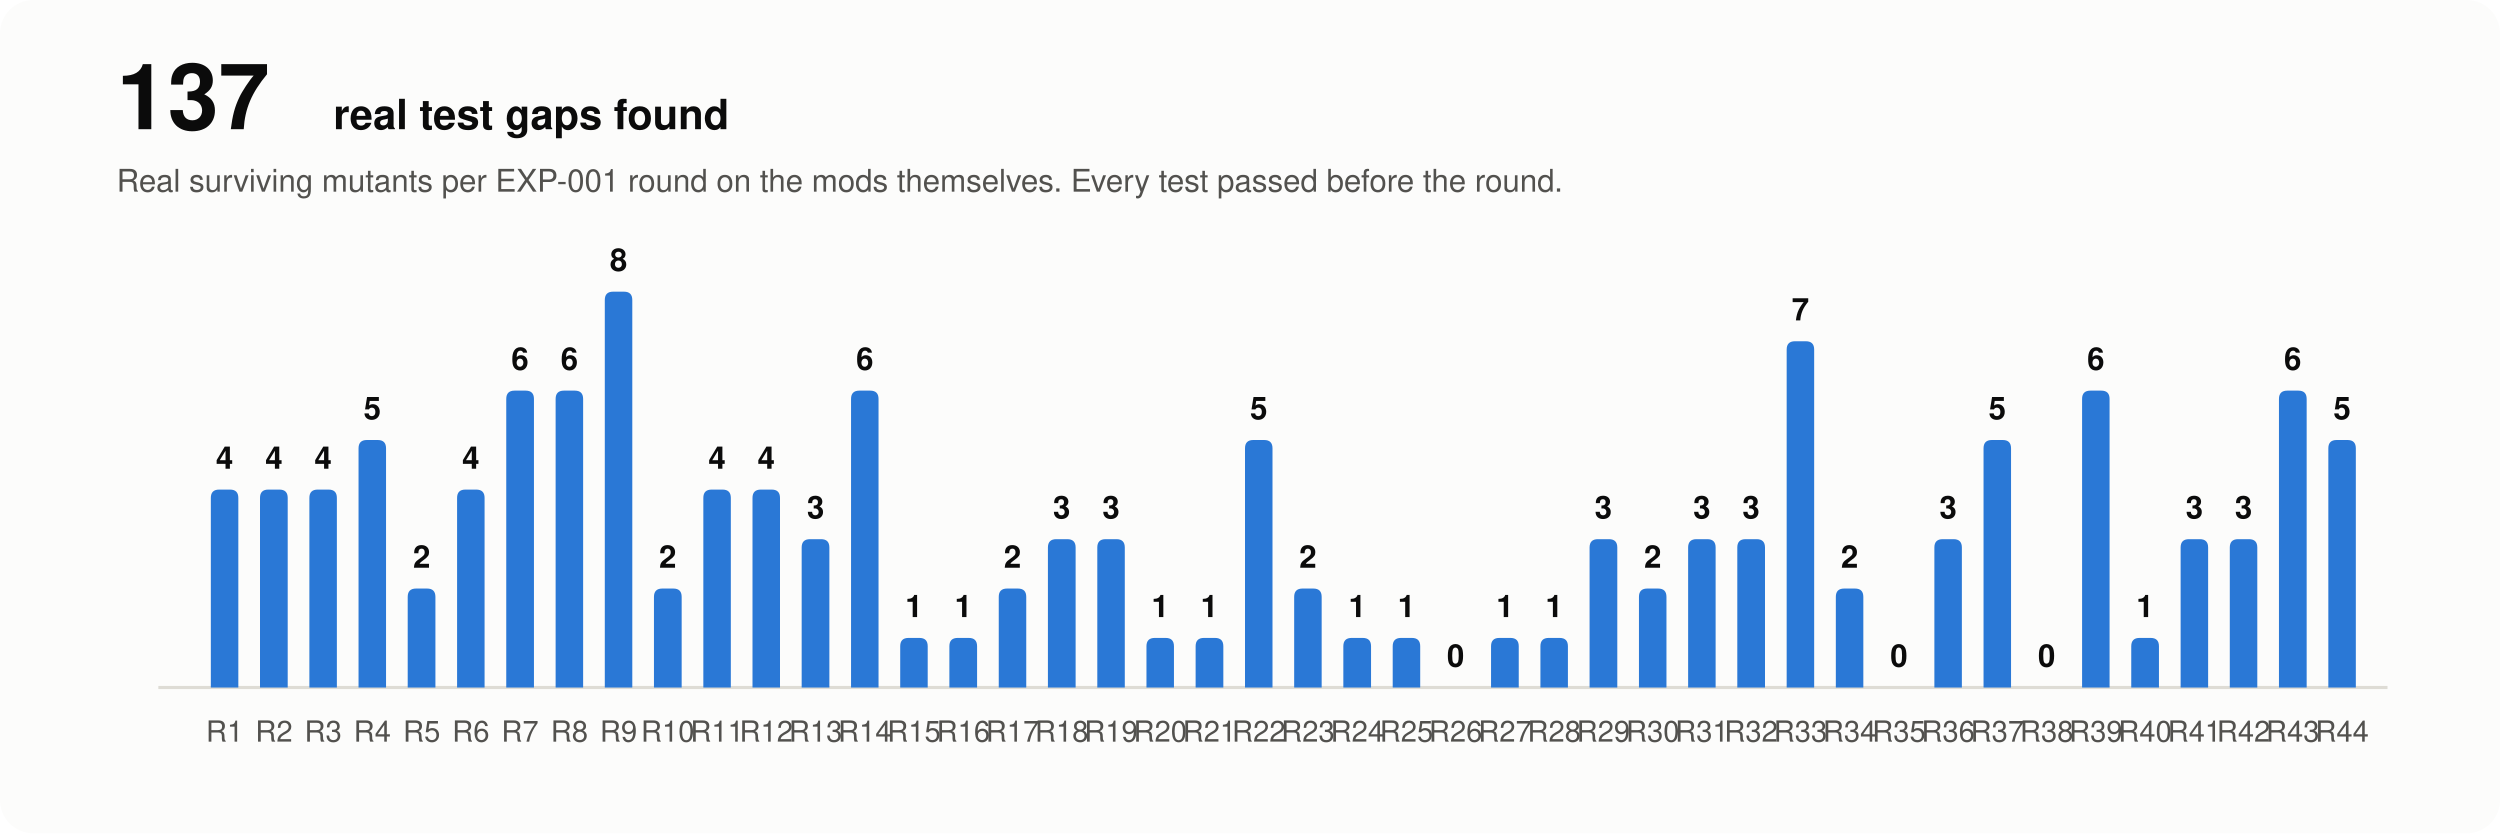
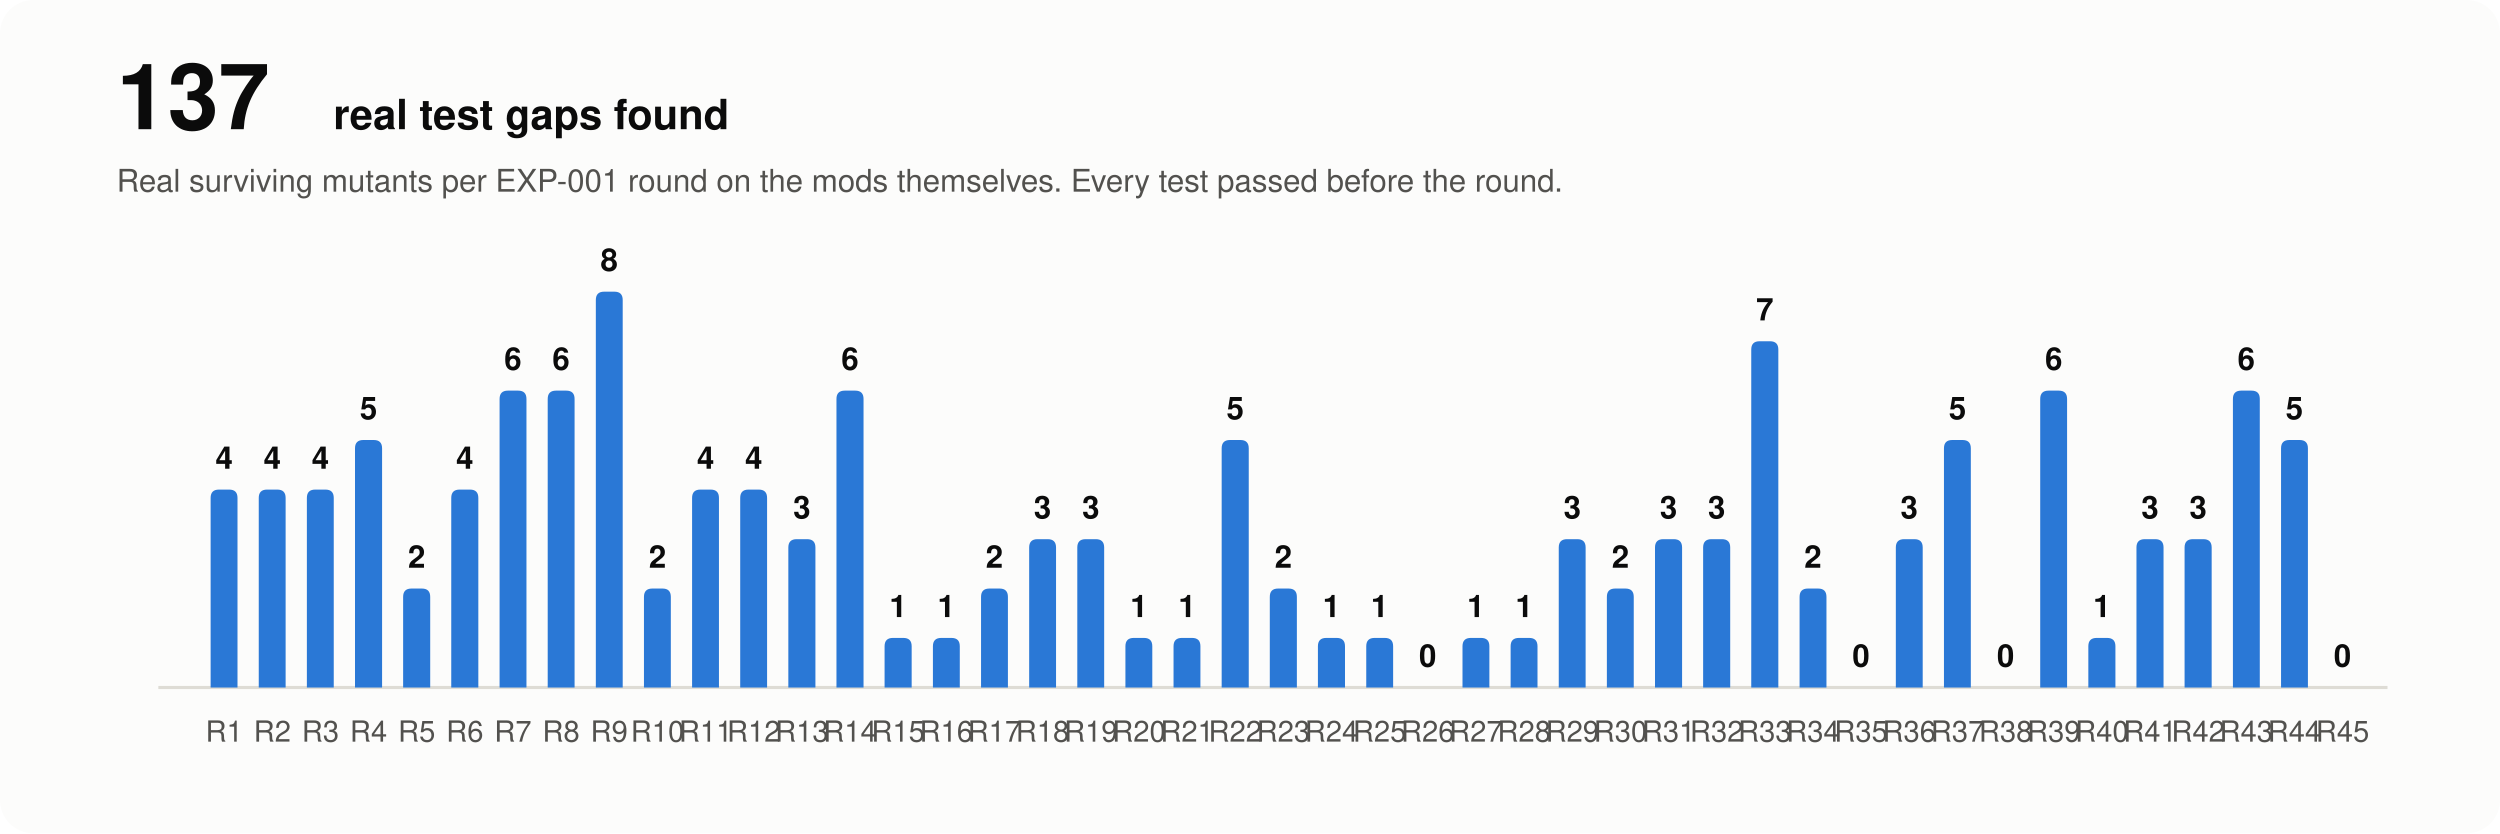
- <svg xmlns="http://www.w3.org/2000/svg" viewBox="0 0 1200 400" width="1200" height="400" role="img" aria-label="137 real test gaps found in 44 rounds" font-family="ui-sans-serif, -apple-system, 'Segoe UI', Helvetica, Arial, sans-serif">
+ <svg xmlns="http://www.w3.org/2000/svg" viewBox="0 0 1200 400" width="1200" height="400" role="img" aria-label="137 real test gaps found in 45 rounds" font-family="ui-sans-serif, -apple-system, 'Segoe UI', Helvetica, Arial, sans-serif">
  <style>
  .sup { fill: #fcfcfb; } .sup2 { fill: #f3f2ef; } .borda { stroke: #dedcd5; }
  .t1 { fill: #0b0b0b; } .t2 { fill: #52514e; } .t3 { fill: #8a887f; }
  .ac { fill: #2a78d6; } .acs { stroke: #2a78d6; } .acf { fill: #e8f1fb; }
  .ok { fill: #0f7a3d; } .okf { fill: #e3f3e8; }
  @media (prefers-color-scheme: dark) {
    .sup { fill: #1a1a19; } .sup2 { fill: #232322; } .borda { stroke: #3a3936; }
    .t1 { fill: #f0efec; } .t2 { fill: #c3c2b7; } .t3 { fill: #8f8d84; }
    .ac { fill: #3987e5; } .acs { stroke: #3987e5; } .acf { fill: #1d2c40; }
    .ok { fill: #4cc27a; } .okf { fill: #16301f; }
  }
  @media (prefers-reduced-motion: reduce) { * { animation: none !important; } }

  .barra { transform-box: fill-box; transform-origin: bottom; animation: cresce 1.1s cubic-bezier(.2,.8,.2,1); }
  @keyframes cresce { from { transform: scaleY(0); } to { transform: scaleY(1); } }
</style>
  <rect width="1200" height="400" rx="16" class="sup" />
  <text x="56" y="62" font-size="44" font-weight="800" class="t1">137</text>
  <text x="160" y="62" font-size="20" font-weight="700" class="t1">real test gaps found</text>
  <text x="56" y="92" font-size="15" class="t2">Real surviving mutants per EXP-001 round on the mods themselves. Every test passed before the round.</text>
  <line x1="76" y1="330" x2="1146" y2="330" class="borda" stroke-width="1.5" />
  <g class="barra">
-     <path d="M101.2,330 L101.2,239.0 Q101.2,235.0 105.2,235.0 L110.4,235.0 Q114.4,235.0 114.4,239.0 L114.4,330 Z" class="ac" />
-   </g>
-   <text x="107.8" y="225.0" font-size="15" font-weight="700" class="t1" text-anchor="middle">4</text>
-   <text x="107.8" y="356" font-size="14" class="t2" text-anchor="middle">R1</text>
-   <g class="barra">
-     <path d="M124.8,330 L124.8,239.0 Q124.8,235.0 128.8,235.0 L134.1,235.0 Q138.1,235.0 138.1,239.0 L138.1,330 Z" class="ac" />
-   </g>
-   <text x="131.5" y="225.0" font-size="15" font-weight="700" class="t1" text-anchor="middle">4</text>
-   <text x="131.5" y="356" font-size="14" class="t2" text-anchor="middle">R2</text>
-   <g class="barra">
-     <path d="M148.5,330 L148.5,239.0 Q148.5,235.0 152.5,235.0 L157.7,235.0 Q161.7,235.0 161.7,239.0 L161.7,330 Z" class="ac" />
-   </g>
-   <text x="155.1" y="225.0" font-size="15" font-weight="700" class="t1" text-anchor="middle">4</text>
-   <text x="155.1" y="356" font-size="14" class="t2" text-anchor="middle">R3</text>
-   <g class="barra">
-     <path d="M172.1,330 L172.1,215.2 Q172.1,211.2 176.1,211.2 L181.3,211.2 Q185.3,211.2 185.3,215.2 L185.3,330 Z" class="ac" />
-   </g>
-   <text x="178.7" y="201.2" font-size="15" font-weight="700" class="t1" text-anchor="middle">5</text>
-   <text x="178.7" y="356" font-size="14" class="t2" text-anchor="middle">R4</text>
-   <g class="barra">
-     <path d="M195.7,330 L195.7,286.5 Q195.7,282.5 199.7,282.5 L205.0,282.5 Q209.0,282.5 209.0,286.5 L209.0,330 Z" class="ac" />
-   </g>
-   <text x="202.4" y="272.5" font-size="15" font-weight="700" class="t1" text-anchor="middle">2</text>
-   <text x="202.4" y="356" font-size="14" class="t2" text-anchor="middle">R5</text>
-   <g class="barra">
-     <path d="M219.4,330 L219.4,239.0 Q219.4,235.0 223.4,235.0 L228.6,235.0 Q232.6,235.0 232.6,239.0 L232.6,330 Z" class="ac" />
-   </g>
-   <text x="226.0" y="225.0" font-size="15" font-weight="700" class="t1" text-anchor="middle">4</text>
-   <text x="226.0" y="356" font-size="14" class="t2" text-anchor="middle">R6</text>
-   <g class="barra">
-     <path d="M243.0,330 L243.0,191.5 Q243.0,187.5 247.0,187.5 L252.3,187.5 Q256.3,187.5 256.3,191.5 L256.3,330 Z" class="ac" />
-   </g>
-   <text x="249.6" y="177.5" font-size="15" font-weight="700" class="t1" text-anchor="middle">6</text>
-   <text x="249.6" y="356" font-size="14" class="t2" text-anchor="middle">R7</text>
-   <g class="barra">
-     <path d="M266.7,330 L266.7,191.5 Q266.7,187.5 270.7,187.5 L275.9,187.5 Q279.9,187.5 279.9,191.5 L279.9,330 Z" class="ac" />
-   </g>
-   <text x="273.3" y="177.5" font-size="15" font-weight="700" class="t1" text-anchor="middle">6</text>
-   <text x="273.3" y="356" font-size="14" class="t2" text-anchor="middle">R8</text>
-   <g class="barra">
-     <path d="M290.3,330 L290.3,144.0 Q290.3,140.0 294.3,140.0 L299.5,140.0 Q303.5,140.0 303.5,144.0 L303.5,330 Z" class="ac" />
-   </g>
-   <text x="296.9" y="130.0" font-size="15" font-weight="700" class="t1" text-anchor="middle">8</text>
-   <text x="296.9" y="356" font-size="14" class="t2" text-anchor="middle">R9</text>
-   <g class="barra">
-     <path d="M313.9,330 L313.9,286.5 Q313.9,282.5 317.9,282.5 L323.2,282.5 Q327.2,282.5 327.2,286.5 L327.2,330 Z" class="ac" />
-   </g>
-   <text x="320.5" y="272.5" font-size="15" font-weight="700" class="t1" text-anchor="middle">2</text>
-   <text x="320.5" y="356" font-size="14" class="t2" text-anchor="middle">R10</text>
-   <g class="barra">
-     <path d="M337.6,330 L337.6,239.0 Q337.6,235.0 341.6,235.0 L346.8,235.0 Q350.8,235.0 350.8,239.0 L350.8,330 Z" class="ac" />
-   </g>
-   <text x="344.2" y="225.0" font-size="15" font-weight="700" class="t1" text-anchor="middle">4</text>
-   <text x="344.2" y="356" font-size="14" class="t2" text-anchor="middle">R11</text>
-   <g class="barra">
-     <path d="M361.2,330 L361.2,239.0 Q361.2,235.0 365.2,235.0 L370.4,235.0 Q374.4,235.0 374.4,239.0 L374.4,330 Z" class="ac" />
-   </g>
-   <text x="367.8" y="225.0" font-size="15" font-weight="700" class="t1" text-anchor="middle">4</text>
-   <text x="367.8" y="356" font-size="14" class="t2" text-anchor="middle">R12</text>
-   <g class="barra">
-     <path d="M384.8,330 L384.8,262.8 Q384.8,258.8 388.8,258.8 L394.1,258.8 Q398.1,258.8 398.1,262.8 L398.1,330 Z" class="ac" />
-   </g>
-   <text x="391.5" y="248.8" font-size="15" font-weight="700" class="t1" text-anchor="middle">3</text>
-   <text x="391.5" y="356" font-size="14" class="t2" text-anchor="middle">R13</text>
-   <g class="barra">
-     <path d="M408.5,330 L408.5,191.5 Q408.5,187.5 412.5,187.5 L417.7,187.5 Q421.7,187.5 421.7,191.5 L421.7,330 Z" class="ac" />
-   </g>
-   <text x="415.1" y="177.5" font-size="15" font-weight="700" class="t1" text-anchor="middle">6</text>
-   <text x="415.1" y="356" font-size="14" class="t2" text-anchor="middle">R14</text>
-   <g class="barra">
-     <path d="M432.1,330 L432.1,310.2 Q432.1,306.2 436.1,306.2 L441.3,306.2 Q445.3,306.2 445.3,310.2 L445.3,330 Z" class="ac" />
-   </g>
-   <text x="438.7" y="296.2" font-size="15" font-weight="700" class="t1" text-anchor="middle">1</text>
-   <text x="438.7" y="356" font-size="14" class="t2" text-anchor="middle">R15</text>
-   <g class="barra">
-     <path d="M455.7,330 L455.7,310.2 Q455.7,306.2 459.7,306.2 L465.0,306.2 Q469.0,306.2 469.0,310.2 L469.0,330 Z" class="ac" />
-   </g>
-   <text x="462.4" y="296.2" font-size="15" font-weight="700" class="t1" text-anchor="middle">1</text>
-   <text x="462.4" y="356" font-size="14" class="t2" text-anchor="middle">R16</text>
-   <g class="barra">
-     <path d="M479.4,330 L479.4,286.5 Q479.4,282.5 483.4,282.5 L488.6,282.5 Q492.6,282.5 492.6,286.5 L492.6,330 Z" class="ac" />
-   </g>
-   <text x="486.0" y="272.5" font-size="15" font-weight="700" class="t1" text-anchor="middle">2</text>
-   <text x="486.0" y="356" font-size="14" class="t2" text-anchor="middle">R17</text>
-   <g class="barra">
-     <path d="M503.0,330 L503.0,262.8 Q503.0,258.8 507.0,258.8 L512.3,258.8 Q516.3,258.8 516.3,262.8 L516.3,330 Z" class="ac" />
-   </g>
-   <text x="509.6" y="248.8" font-size="15" font-weight="700" class="t1" text-anchor="middle">3</text>
-   <text x="509.6" y="356" font-size="14" class="t2" text-anchor="middle">R18</text>
-   <g class="barra">
-     <path d="M526.7,330 L526.7,262.8 Q526.7,258.8 530.7,258.8 L535.9,258.8 Q539.9,258.8 539.9,262.8 L539.9,330 Z" class="ac" />
-   </g>
-   <text x="533.3" y="248.8" font-size="15" font-weight="700" class="t1" text-anchor="middle">3</text>
-   <text x="533.3" y="356" font-size="14" class="t2" text-anchor="middle">R19</text>
-   <g class="barra">
-     <path d="M550.3,330 L550.3,310.2 Q550.3,306.2 554.3,306.2 L559.5,306.2 Q563.5,306.2 563.5,310.2 L563.5,330 Z" class="ac" />
-   </g>
-   <text x="556.9" y="296.2" font-size="15" font-weight="700" class="t1" text-anchor="middle">1</text>
-   <text x="556.9" y="356" font-size="14" class="t2" text-anchor="middle">R20</text>
-   <g class="barra">
-     <path d="M573.9,330 L573.9,310.2 Q573.9,306.2 577.9,306.2 L583.2,306.2 Q587.2,306.2 587.2,310.2 L587.2,330 Z" class="ac" />
-   </g>
-   <text x="580.5" y="296.2" font-size="15" font-weight="700" class="t1" text-anchor="middle">1</text>
-   <text x="580.5" y="356" font-size="14" class="t2" text-anchor="middle">R21</text>
-   <g class="barra">
-     <path d="M597.6,330 L597.6,215.2 Q597.6,211.2 601.6,211.2 L606.8,211.2 Q610.8,211.2 610.8,215.2 L610.8,330 Z" class="ac" />
-   </g>
-   <text x="604.2" y="201.2" font-size="15" font-weight="700" class="t1" text-anchor="middle">5</text>
-   <text x="604.2" y="356" font-size="14" class="t2" text-anchor="middle">R22</text>
-   <g class="barra">
-     <path d="M621.2,330 L621.2,286.5 Q621.2,282.5 625.2,282.5 L630.4,282.5 Q634.4,282.5 634.4,286.5 L634.4,330 Z" class="ac" />
-   </g>
-   <text x="627.8" y="272.5" font-size="15" font-weight="700" class="t1" text-anchor="middle">2</text>
-   <text x="627.8" y="356" font-size="14" class="t2" text-anchor="middle">R23</text>
-   <g class="barra">
-     <path d="M644.8,330 L644.8,310.2 Q644.8,306.2 648.8,306.2 L654.1,306.2 Q658.1,306.2 658.1,310.2 L658.1,330 Z" class="ac" />
-   </g>
-   <text x="651.5" y="296.2" font-size="15" font-weight="700" class="t1" text-anchor="middle">1</text>
-   <text x="651.5" y="356" font-size="14" class="t2" text-anchor="middle">R24</text>
-   <g class="barra">
-     <path d="M668.5,330 L668.5,310.2 Q668.5,306.2 672.5,306.2 L677.7,306.2 Q681.7,306.2 681.7,310.2 L681.7,330 Z" class="ac" />
-   </g>
-   <text x="675.1" y="296.2" font-size="15" font-weight="700" class="t1" text-anchor="middle">1</text>
-   <text x="675.1" y="356" font-size="14" class="t2" text-anchor="middle">R25</text>
-   <g class="barra">
-     <path d="M692.1,330 L692.1,330.0 Q692.1,330.0 692.1,330.0 L705.3,330.0 Q705.3,330.0 705.3,330.0 L705.3,330 Z" class="ac" />
-   </g>
-   <text x="698.7" y="320.0" font-size="15" font-weight="700" class="t1" text-anchor="middle">0</text>
-   <text x="698.7" y="356" font-size="14" class="t2" text-anchor="middle">R26</text>
-   <g class="barra">
-     <path d="M715.7,330 L715.7,310.2 Q715.7,306.2 719.7,306.2 L725.0,306.2 Q729.0,306.2 729.0,310.2 L729.0,330 Z" class="ac" />
-   </g>
-   <text x="722.4" y="296.2" font-size="15" font-weight="700" class="t1" text-anchor="middle">1</text>
-   <text x="722.4" y="356" font-size="14" class="t2" text-anchor="middle">R27</text>
-   <g class="barra">
-     <path d="M739.4,330 L739.4,310.2 Q739.4,306.2 743.4,306.2 L748.6,306.2 Q752.6,306.2 752.6,310.2 L752.6,330 Z" class="ac" />
-   </g>
-   <text x="746.0" y="296.2" font-size="15" font-weight="700" class="t1" text-anchor="middle">1</text>
-   <text x="746.0" y="356" font-size="14" class="t2" text-anchor="middle">R28</text>
-   <g class="barra">
-     <path d="M763.0,330 L763.0,262.8 Q763.0,258.8 767.0,258.8 L772.3,258.8 Q776.3,258.8 776.3,262.8 L776.3,330 Z" class="ac" />
-   </g>
-   <text x="769.6" y="248.8" font-size="15" font-weight="700" class="t1" text-anchor="middle">3</text>
-   <text x="769.6" y="356" font-size="14" class="t2" text-anchor="middle">R29</text>
-   <g class="barra">
-     <path d="M786.7,330 L786.7,286.5 Q786.7,282.5 790.7,282.5 L795.9,282.5 Q799.9,282.5 799.9,286.5 L799.9,330 Z" class="ac" />
-   </g>
-   <text x="793.3" y="272.5" font-size="15" font-weight="700" class="t1" text-anchor="middle">2</text>
-   <text x="793.3" y="356" font-size="14" class="t2" text-anchor="middle">R30</text>
-   <g class="barra">
-     <path d="M810.3,330 L810.3,262.8 Q810.3,258.8 814.3,258.8 L819.5,258.8 Q823.5,258.8 823.5,262.8 L823.5,330 Z" class="ac" />
-   </g>
-   <text x="816.9" y="248.8" font-size="15" font-weight="700" class="t1" text-anchor="middle">3</text>
-   <text x="816.9" y="356" font-size="14" class="t2" text-anchor="middle">R31</text>
-   <g class="barra">
-     <path d="M833.9,330 L833.9,262.8 Q833.9,258.8 837.9,258.8 L843.2,258.8 Q847.2,258.8 847.2,262.8 L847.2,330 Z" class="ac" />
-   </g>
-   <text x="840.5" y="248.8" font-size="15" font-weight="700" class="t1" text-anchor="middle">3</text>
-   <text x="840.5" y="356" font-size="14" class="t2" text-anchor="middle">R32</text>
-   <g class="barra">
-     <path d="M857.6,330 L857.6,167.8 Q857.6,163.8 861.6,163.8 L866.8,163.8 Q870.8,163.8 870.8,167.8 L870.8,330 Z" class="ac" />
-   </g>
-   <text x="864.2" y="153.8" font-size="15" font-weight="700" class="t1" text-anchor="middle">7</text>
-   <text x="864.2" y="356" font-size="14" class="t2" text-anchor="middle">R33</text>
-   <g class="barra">
-     <path d="M881.2,330 L881.2,286.5 Q881.2,282.5 885.2,282.5 L890.4,282.5 Q894.4,282.5 894.4,286.5 L894.4,330 Z" class="ac" />
-   </g>
-   <text x="887.8" y="272.5" font-size="15" font-weight="700" class="t1" text-anchor="middle">2</text>
-   <text x="887.8" y="356" font-size="14" class="t2" text-anchor="middle">R34</text>
-   <g class="barra">
-     <path d="M904.8,330 L904.8,330.0 Q904.8,330.0 904.8,330.0 L918.1,330.0 Q918.1,330.0 918.1,330.0 L918.1,330 Z" class="ac" />
-   </g>
-   <text x="911.5" y="320.0" font-size="15" font-weight="700" class="t1" text-anchor="middle">0</text>
-   <text x="911.5" y="356" font-size="14" class="t2" text-anchor="middle">R35</text>
-   <g class="barra">
-     <path d="M928.5,330 L928.5,262.8 Q928.5,258.8 932.5,258.8 L937.7,258.8 Q941.7,258.8 941.7,262.8 L941.7,330 Z" class="ac" />
-   </g>
-   <text x="935.1" y="248.8" font-size="15" font-weight="700" class="t1" text-anchor="middle">3</text>
-   <text x="935.1" y="356" font-size="14" class="t2" text-anchor="middle">R36</text>
-   <g class="barra">
-     <path d="M952.1,330 L952.1,215.2 Q952.1,211.2 956.1,211.2 L961.3,211.2 Q965.3,211.2 965.3,215.2 L965.3,330 Z" class="ac" />
-   </g>
-   <text x="958.7" y="201.2" font-size="15" font-weight="700" class="t1" text-anchor="middle">5</text>
-   <text x="958.7" y="356" font-size="14" class="t2" text-anchor="middle">R37</text>
-   <g class="barra">
-     <path d="M975.7,330 L975.7,330.0 Q975.7,330.0 975.7,330.0 L989.0,330.0 Q989.0,330.0 989.0,330.0 L989.0,330 Z" class="ac" />
-   </g>
-   <text x="982.4" y="320.0" font-size="15" font-weight="700" class="t1" text-anchor="middle">0</text>
-   <text x="982.4" y="356" font-size="14" class="t2" text-anchor="middle">R38</text>
-   <g class="barra">
-     <path d="M999.4,330 L999.4,191.5 Q999.4,187.5 1003.4,187.5 L1008.6,187.5 Q1012.6,187.5 1012.6,191.5 L1012.6,330 Z" class="ac" />
-   </g>
-   <text x="1006.0" y="177.5" font-size="15" font-weight="700" class="t1" text-anchor="middle">6</text>
-   <text x="1006.0" y="356" font-size="14" class="t2" text-anchor="middle">R39</text>
-   <g class="barra">
-     <path d="M1023.0,330 L1023.0,310.2 Q1023.0,306.2 1027.0,306.2 L1032.3,306.2 Q1036.3,306.2 1036.3,310.2 L1036.3,330 Z" class="ac" />
-   </g>
-   <text x="1029.6" y="296.2" font-size="15" font-weight="700" class="t1" text-anchor="middle">1</text>
-   <text x="1029.6" y="356" font-size="14" class="t2" text-anchor="middle">R40</text>
-   <g class="barra">
-     <path d="M1046.7,330 L1046.7,262.8 Q1046.7,258.8 1050.7,258.8 L1055.9,258.8 Q1059.9,258.8 1059.9,262.8 L1059.9,330 Z" class="ac" />
-   </g>
-   <text x="1053.3" y="248.8" font-size="15" font-weight="700" class="t1" text-anchor="middle">3</text>
-   <text x="1053.3" y="356" font-size="14" class="t2" text-anchor="middle">R41</text>
-   <g class="barra">
-     <path d="M1070.3,330 L1070.3,262.8 Q1070.3,258.8 1074.3,258.8 L1079.5,258.8 Q1083.5,258.8 1083.5,262.8 L1083.5,330 Z" class="ac" />
-   </g>
-   <text x="1076.9" y="248.8" font-size="15" font-weight="700" class="t1" text-anchor="middle">3</text>
-   <text x="1076.9" y="356" font-size="14" class="t2" text-anchor="middle">R42</text>
-   <g class="barra">
-     <path d="M1093.9,330 L1093.9,191.5 Q1093.9,187.5 1097.9,187.5 L1103.2,187.5 Q1107.2,187.5 1107.2,191.5 L1107.2,330 Z" class="ac" />
-   </g>
-   <text x="1100.5" y="177.5" font-size="15" font-weight="700" class="t1" text-anchor="middle">6</text>
-   <text x="1100.5" y="356" font-size="14" class="t2" text-anchor="middle">R43</text>
-   <g class="barra">
-     <path d="M1117.6,330 L1117.6,215.2 Q1117.6,211.2 1121.6,211.2 L1126.8,211.2 Q1130.8,211.2 1130.8,215.2 L1130.8,330 Z" class="ac" />
-   </g>
-   <text x="1124.2" y="201.2" font-size="15" font-weight="700" class="t1" text-anchor="middle">5</text>
-   <text x="1124.2" y="356" font-size="14" class="t2" text-anchor="middle">R44</text>
+     <path d="M101.1,330 L101.1,239.0 Q101.1,235.0 105.1,235.0 L110.0,235.0 Q114.0,235.0 114.0,239.0 L114.0,330 Z" class="ac" />
+   </g>
+   <text x="107.6" y="225.0" font-size="15" font-weight="700" class="t1" text-anchor="middle">4</text>
+   <text x="107.6" y="356" font-size="14" class="t2" text-anchor="middle">R1</text>
+   <g class="barra">
+     <path d="M124.2,330 L124.2,239.0 Q124.2,235.0 128.2,235.0 L133.1,235.0 Q137.1,235.0 137.1,239.0 L137.1,330 Z" class="ac" />
+   </g>
+   <text x="130.7" y="225.0" font-size="15" font-weight="700" class="t1" text-anchor="middle">4</text>
+   <text x="130.7" y="356" font-size="14" class="t2" text-anchor="middle">R2</text>
+   <g class="barra">
+     <path d="M147.3,330 L147.3,239.0 Q147.3,235.0 151.3,235.0 L156.2,235.0 Q160.2,235.0 160.2,239.0 L160.2,330 Z" class="ac" />
+   </g>
+   <text x="153.8" y="225.0" font-size="15" font-weight="700" class="t1" text-anchor="middle">4</text>
+   <text x="153.8" y="356" font-size="14" class="t2" text-anchor="middle">R3</text>
+   <g class="barra">
+     <path d="M170.4,330 L170.4,215.2 Q170.4,211.2 174.4,211.2 L179.4,211.2 Q183.4,211.2 183.4,215.2 L183.4,330 Z" class="ac" />
+   </g>
+   <text x="176.9" y="201.2" font-size="15" font-weight="700" class="t1" text-anchor="middle">5</text>
+   <text x="176.9" y="356" font-size="14" class="t2" text-anchor="middle">R4</text>
+   <g class="barra">
+     <path d="M193.5,330 L193.5,286.5 Q193.5,282.5 197.5,282.5 L202.5,282.5 Q206.5,282.5 206.5,286.5 L206.5,330 Z" class="ac" />
+   </g>
+   <text x="200.0" y="272.5" font-size="15" font-weight="700" class="t1" text-anchor="middle">2</text>
+   <text x="200.0" y="356" font-size="14" class="t2" text-anchor="middle">R5</text>
+   <g class="barra">
+     <path d="M216.6,330 L216.6,239.0 Q216.6,235.0 220.6,235.0 L225.6,235.0 Q229.6,235.0 229.6,239.0 L229.6,330 Z" class="ac" />
+   </g>
+   <text x="223.1" y="225.0" font-size="15" font-weight="700" class="t1" text-anchor="middle">4</text>
+   <text x="223.1" y="356" font-size="14" class="t2" text-anchor="middle">R6</text>
+   <g class="barra">
+     <path d="M239.8,330 L239.8,191.5 Q239.8,187.5 243.8,187.5 L248.7,187.5 Q252.7,187.5 252.7,191.5 L252.7,330 Z" class="ac" />
+   </g>
+   <text x="246.2" y="177.5" font-size="15" font-weight="700" class="t1" text-anchor="middle">6</text>
+   <text x="246.2" y="356" font-size="14" class="t2" text-anchor="middle">R7</text>
+   <g class="barra">
+     <path d="M262.9,330 L262.9,191.5 Q262.9,187.5 266.9,187.5 L271.8,187.5 Q275.8,187.5 275.8,191.5 L275.8,330 Z" class="ac" />
+   </g>
+   <text x="269.3" y="177.5" font-size="15" font-weight="700" class="t1" text-anchor="middle">6</text>
+   <text x="269.3" y="356" font-size="14" class="t2" text-anchor="middle">R8</text>
+   <g class="barra">
+     <path d="M286.0,330 L286.0,144.0 Q286.0,140.0 290.0,140.0 L294.9,140.0 Q298.9,140.0 298.9,144.0 L298.9,330 Z" class="ac" />
+   </g>
+   <text x="292.4" y="130.0" font-size="15" font-weight="700" class="t1" text-anchor="middle">8</text>
+   <text x="292.4" y="356" font-size="14" class="t2" text-anchor="middle">R9</text>
+   <g class="barra">
+     <path d="M309.1,330 L309.1,286.5 Q309.1,282.5 313.1,282.5 L318.0,282.5 Q322.0,282.5 322.0,286.5 L322.0,330 Z" class="ac" />
+   </g>
+   <text x="315.6" y="272.5" font-size="15" font-weight="700" class="t1" text-anchor="middle">2</text>
+   <text x="315.6" y="356" font-size="14" class="t2" text-anchor="middle">R10</text>
+   <g class="barra">
+     <path d="M332.2,330 L332.2,239.0 Q332.2,235.0 336.2,235.0 L341.1,235.0 Q345.1,235.0 345.1,239.0 L345.1,330 Z" class="ac" />
+   </g>
+   <text x="338.7" y="225.0" font-size="15" font-weight="700" class="t1" text-anchor="middle">4</text>
+   <text x="338.7" y="356" font-size="14" class="t2" text-anchor="middle">R11</text>
+   <g class="barra">
+     <path d="M355.3,330 L355.3,239.0 Q355.3,235.0 359.3,235.0 L364.2,235.0 Q368.2,235.0 368.2,239.0 L368.2,330 Z" class="ac" />
+   </g>
+   <text x="361.8" y="225.0" font-size="15" font-weight="700" class="t1" text-anchor="middle">4</text>
+   <text x="361.8" y="356" font-size="14" class="t2" text-anchor="middle">R12</text>
+   <g class="barra">
+     <path d="M378.4,330 L378.4,262.8 Q378.4,258.8 382.4,258.8 L387.4,258.8 Q391.4,258.8 391.4,262.8 L391.4,330 Z" class="ac" />
+   </g>
+   <text x="384.9" y="248.8" font-size="15" font-weight="700" class="t1" text-anchor="middle">3</text>
+   <text x="384.9" y="356" font-size="14" class="t2" text-anchor="middle">R13</text>
+   <g class="barra">
+     <path d="M401.5,330 L401.5,191.5 Q401.5,187.5 405.5,187.5 L410.5,187.5 Q414.5,187.5 414.5,191.5 L414.5,330 Z" class="ac" />
+   </g>
+   <text x="408.0" y="177.5" font-size="15" font-weight="700" class="t1" text-anchor="middle">6</text>
+   <text x="408.0" y="356" font-size="14" class="t2" text-anchor="middle">R14</text>
+   <g class="barra">
+     <path d="M424.6,330 L424.6,310.2 Q424.6,306.2 428.6,306.2 L433.6,306.2 Q437.6,306.2 437.6,310.2 L437.6,330 Z" class="ac" />
+   </g>
+   <text x="431.1" y="296.2" font-size="15" font-weight="700" class="t1" text-anchor="middle">1</text>
+   <text x="431.1" y="356" font-size="14" class="t2" text-anchor="middle">R15</text>
+   <g class="barra">
+     <path d="M447.8,330 L447.8,310.2 Q447.8,306.2 451.8,306.2 L456.7,306.2 Q460.7,306.2 460.7,310.2 L460.7,330 Z" class="ac" />
+   </g>
+   <text x="454.2" y="296.2" font-size="15" font-weight="700" class="t1" text-anchor="middle">1</text>
+   <text x="454.2" y="356" font-size="14" class="t2" text-anchor="middle">R16</text>
+   <g class="barra">
+     <path d="M470.9,330 L470.9,286.5 Q470.9,282.5 474.9,282.5 L479.8,282.5 Q483.8,282.5 483.8,286.5 L483.8,330 Z" class="ac" />
+   </g>
+   <text x="477.3" y="272.5" font-size="15" font-weight="700" class="t1" text-anchor="middle">2</text>
+   <text x="477.3" y="356" font-size="14" class="t2" text-anchor="middle">R17</text>
+   <g class="barra">
+     <path d="M494.0,330 L494.0,262.8 Q494.0,258.8 498.0,258.8 L502.9,258.8 Q506.9,258.8 506.9,262.8 L506.9,330 Z" class="ac" />
+   </g>
+   <text x="500.4" y="248.8" font-size="15" font-weight="700" class="t1" text-anchor="middle">3</text>
+   <text x="500.4" y="356" font-size="14" class="t2" text-anchor="middle">R18</text>
+   <g class="barra">
+     <path d="M517.1,330 L517.1,262.8 Q517.1,258.8 521.1,258.8 L526.0,258.8 Q530.0,258.8 530.0,262.8 L530.0,330 Z" class="ac" />
+   </g>
+   <text x="523.6" y="248.8" font-size="15" font-weight="700" class="t1" text-anchor="middle">3</text>
+   <text x="523.6" y="356" font-size="14" class="t2" text-anchor="middle">R19</text>
+   <g class="barra">
+     <path d="M540.2,330 L540.2,310.2 Q540.2,306.2 544.2,306.2 L549.1,306.2 Q553.1,306.2 553.1,310.2 L553.1,330 Z" class="ac" />
+   </g>
+   <text x="546.7" y="296.2" font-size="15" font-weight="700" class="t1" text-anchor="middle">1</text>
+   <text x="546.7" y="356" font-size="14" class="t2" text-anchor="middle">R20</text>
+   <g class="barra">
+     <path d="M563.3,330 L563.3,310.2 Q563.3,306.2 567.3,306.2 L572.2,306.2 Q576.2,306.2 576.2,310.2 L576.2,330 Z" class="ac" />
+   </g>
+   <text x="569.8" y="296.2" font-size="15" font-weight="700" class="t1" text-anchor="middle">1</text>
+   <text x="569.8" y="356" font-size="14" class="t2" text-anchor="middle">R21</text>
+   <g class="barra">
+     <path d="M586.4,330 L586.4,215.2 Q586.4,211.2 590.4,211.2 L595.4,211.2 Q599.4,211.2 599.4,215.2 L599.4,330 Z" class="ac" />
+   </g>
+   <text x="592.9" y="201.2" font-size="15" font-weight="700" class="t1" text-anchor="middle">5</text>
+   <text x="592.9" y="356" font-size="14" class="t2" text-anchor="middle">R22</text>
+   <g class="barra">
+     <path d="M609.5,330 L609.5,286.5 Q609.5,282.5 613.5,282.5 L618.5,282.5 Q622.5,282.5 622.5,286.5 L622.5,330 Z" class="ac" />
+   </g>
+   <text x="616.0" y="272.5" font-size="15" font-weight="700" class="t1" text-anchor="middle">2</text>
+   <text x="616.0" y="356" font-size="14" class="t2" text-anchor="middle">R23</text>
+   <g class="barra">
+     <path d="M632.6,330 L632.6,310.2 Q632.6,306.2 636.6,306.2 L641.6,306.2 Q645.6,306.2 645.6,310.2 L645.6,330 Z" class="ac" />
+   </g>
+   <text x="639.1" y="296.2" font-size="15" font-weight="700" class="t1" text-anchor="middle">1</text>
+   <text x="639.1" y="356" font-size="14" class="t2" text-anchor="middle">R24</text>
+   <g class="barra">
+     <path d="M655.8,330 L655.8,310.2 Q655.8,306.2 659.8,306.2 L664.7,306.2 Q668.7,306.2 668.7,310.2 L668.7,330 Z" class="ac" />
+   </g>
+   <text x="662.2" y="296.2" font-size="15" font-weight="700" class="t1" text-anchor="middle">1</text>
+   <text x="662.2" y="356" font-size="14" class="t2" text-anchor="middle">R25</text>
+   <g class="barra">
+     <path d="M678.9,330 L678.9,330.0 Q678.9,330.0 678.9,330.0 L691.8,330.0 Q691.8,330.0 691.8,330.0 L691.8,330 Z" class="ac" />
+   </g>
+   <text x="685.3" y="320.0" font-size="15" font-weight="700" class="t1" text-anchor="middle">0</text>
+   <text x="685.3" y="356" font-size="14" class="t2" text-anchor="middle">R26</text>
+   <g class="barra">
+     <path d="M702.0,330 L702.0,310.2 Q702.0,306.2 706.0,306.2 L710.9,306.2 Q714.9,306.2 714.9,310.2 L714.9,330 Z" class="ac" />
+   </g>
+   <text x="708.4" y="296.2" font-size="15" font-weight="700" class="t1" text-anchor="middle">1</text>
+   <text x="708.4" y="356" font-size="14" class="t2" text-anchor="middle">R27</text>
+   <g class="barra">
+     <path d="M725.1,330 L725.1,310.2 Q725.1,306.2 729.1,306.2 L734.0,306.2 Q738.0,306.2 738.0,310.2 L738.0,330 Z" class="ac" />
+   </g>
+   <text x="731.6" y="296.2" font-size="15" font-weight="700" class="t1" text-anchor="middle">1</text>
+   <text x="731.6" y="356" font-size="14" class="t2" text-anchor="middle">R28</text>
+   <g class="barra">
+     <path d="M748.2,330 L748.2,262.8 Q748.2,258.8 752.2,258.8 L757.1,258.8 Q761.1,258.8 761.1,262.8 L761.1,330 Z" class="ac" />
+   </g>
+   <text x="754.7" y="248.8" font-size="15" font-weight="700" class="t1" text-anchor="middle">3</text>
+   <text x="754.7" y="356" font-size="14" class="t2" text-anchor="middle">R29</text>
+   <g class="barra">
+     <path d="M771.3,330 L771.3,286.5 Q771.3,282.5 775.3,282.5 L780.2,282.5 Q784.2,282.5 784.2,286.5 L784.2,330 Z" class="ac" />
+   </g>
+   <text x="777.8" y="272.5" font-size="15" font-weight="700" class="t1" text-anchor="middle">2</text>
+   <text x="777.8" y="356" font-size="14" class="t2" text-anchor="middle">R30</text>
+   <g class="barra">
+     <path d="M794.4,330 L794.4,262.8 Q794.4,258.8 798.4,258.8 L803.4,258.8 Q807.4,258.8 807.4,262.8 L807.4,330 Z" class="ac" />
+   </g>
+   <text x="800.9" y="248.8" font-size="15" font-weight="700" class="t1" text-anchor="middle">3</text>
+   <text x="800.9" y="356" font-size="14" class="t2" text-anchor="middle">R31</text>
+   <g class="barra">
+     <path d="M817.5,330 L817.5,262.8 Q817.5,258.8 821.5,258.8 L826.5,258.8 Q830.5,258.8 830.5,262.8 L830.5,330 Z" class="ac" />
+   </g>
+   <text x="824.0" y="248.8" font-size="15" font-weight="700" class="t1" text-anchor="middle">3</text>
+   <text x="824.0" y="356" font-size="14" class="t2" text-anchor="middle">R32</text>
+   <g class="barra">
+     <path d="M840.6,330 L840.6,167.8 Q840.6,163.8 844.6,163.8 L849.6,163.8 Q853.6,163.8 853.6,167.8 L853.6,330 Z" class="ac" />
+   </g>
+   <text x="847.1" y="153.8" font-size="15" font-weight="700" class="t1" text-anchor="middle">7</text>
+   <text x="847.1" y="356" font-size="14" class="t2" text-anchor="middle">R33</text>
+   <g class="barra">
+     <path d="M863.8,330 L863.8,286.5 Q863.8,282.5 867.8,282.5 L872.7,282.5 Q876.7,282.5 876.7,286.5 L876.7,330 Z" class="ac" />
+   </g>
+   <text x="870.2" y="272.5" font-size="15" font-weight="700" class="t1" text-anchor="middle">2</text>
+   <text x="870.2" y="356" font-size="14" class="t2" text-anchor="middle">R34</text>
+   <g class="barra">
+     <path d="M886.9,330 L886.9,330.0 Q886.9,330.0 886.9,330.0 L899.8,330.0 Q899.8,330.0 899.8,330.0 L899.8,330 Z" class="ac" />
+   </g>
+   <text x="893.3" y="320.0" font-size="15" font-weight="700" class="t1" text-anchor="middle">0</text>
+   <text x="893.3" y="356" font-size="14" class="t2" text-anchor="middle">R35</text>
+   <g class="barra">
+     <path d="M910.0,330 L910.0,262.8 Q910.0,258.8 914.0,258.8 L918.9,258.8 Q922.9,258.8 922.9,262.8 L922.9,330 Z" class="ac" />
+   </g>
+   <text x="916.4" y="248.8" font-size="15" font-weight="700" class="t1" text-anchor="middle">3</text>
+   <text x="916.4" y="356" font-size="14" class="t2" text-anchor="middle">R36</text>
+   <g class="barra">
+     <path d="M933.1,330 L933.1,215.2 Q933.1,211.2 937.1,211.2 L942.0,211.2 Q946.0,211.2 946.0,215.2 L946.0,330 Z" class="ac" />
+   </g>
+   <text x="939.6" y="201.2" font-size="15" font-weight="700" class="t1" text-anchor="middle">5</text>
+   <text x="939.6" y="356" font-size="14" class="t2" text-anchor="middle">R37</text>
+   <g class="barra">
+     <path d="M956.2,330 L956.2,330.0 Q956.2,330.0 956.2,330.0 L969.1,330.0 Q969.1,330.0 969.1,330.0 L969.1,330 Z" class="ac" />
+   </g>
+   <text x="962.7" y="320.0" font-size="15" font-weight="700" class="t1" text-anchor="middle">0</text>
+   <text x="962.7" y="356" font-size="14" class="t2" text-anchor="middle">R38</text>
+   <g class="barra">
+     <path d="M979.3,330 L979.3,191.5 Q979.3,187.5 983.3,187.5 L988.2,187.5 Q992.2,187.5 992.2,191.5 L992.2,330 Z" class="ac" />
+   </g>
+   <text x="985.8" y="177.5" font-size="15" font-weight="700" class="t1" text-anchor="middle">6</text>
+   <text x="985.8" y="356" font-size="14" class="t2" text-anchor="middle">R39</text>
+   <g class="barra">
+     <path d="M1002.4,330 L1002.4,310.2 Q1002.4,306.2 1006.4,306.2 L1011.4,306.2 Q1015.4,306.2 1015.4,310.2 L1015.4,330 Z" class="ac" />
+   </g>
+   <text x="1008.9" y="296.2" font-size="15" font-weight="700" class="t1" text-anchor="middle">1</text>
+   <text x="1008.9" y="356" font-size="14" class="t2" text-anchor="middle">R40</text>
+   <g class="barra">
+     <path d="M1025.5,330 L1025.5,262.8 Q1025.5,258.8 1029.5,258.8 L1034.5,258.8 Q1038.5,258.8 1038.5,262.8 L1038.5,330 Z" class="ac" />
+   </g>
+   <text x="1032.0" y="248.8" font-size="15" font-weight="700" class="t1" text-anchor="middle">3</text>
+   <text x="1032.0" y="356" font-size="14" class="t2" text-anchor="middle">R41</text>
+   <g class="barra">
+     <path d="M1048.6,330 L1048.6,262.8 Q1048.6,258.8 1052.6,258.8 L1057.6,258.8 Q1061.6,258.8 1061.6,262.8 L1061.6,330 Z" class="ac" />
+   </g>
+   <text x="1055.1" y="248.8" font-size="15" font-weight="700" class="t1" text-anchor="middle">3</text>
+   <text x="1055.1" y="356" font-size="14" class="t2" text-anchor="middle">R42</text>
+   <g class="barra">
+     <path d="M1071.8,330 L1071.8,191.5 Q1071.8,187.5 1075.8,187.5 L1080.7,187.5 Q1084.7,187.5 1084.7,191.5 L1084.7,330 Z" class="ac" />
+   </g>
+   <text x="1078.2" y="177.5" font-size="15" font-weight="700" class="t1" text-anchor="middle">6</text>
+   <text x="1078.2" y="356" font-size="14" class="t2" text-anchor="middle">R43</text>
+   <g class="barra">
+     <path d="M1094.9,330 L1094.9,215.2 Q1094.9,211.2 1098.9,211.2 L1103.8,211.2 Q1107.8,211.2 1107.8,215.2 L1107.8,330 Z" class="ac" />
+   </g>
+   <text x="1101.3" y="201.2" font-size="15" font-weight="700" class="t1" text-anchor="middle">5</text>
+   <text x="1101.3" y="356" font-size="14" class="t2" text-anchor="middle">R44</text>
+   <g class="barra">
+     <path d="M1118.0,330 L1118.0,330.0 Q1118.0,330.0 1118.0,330.0 L1130.9,330.0 Q1130.9,330.0 1130.9,330.0 L1130.9,330 Z" class="ac" />
+   </g>
+   <text x="1124.4" y="320.0" font-size="15" font-weight="700" class="t1" text-anchor="middle">0</text>
+   <text x="1124.4" y="356" font-size="14" class="t2" text-anchor="middle">R45</text>
</svg>
